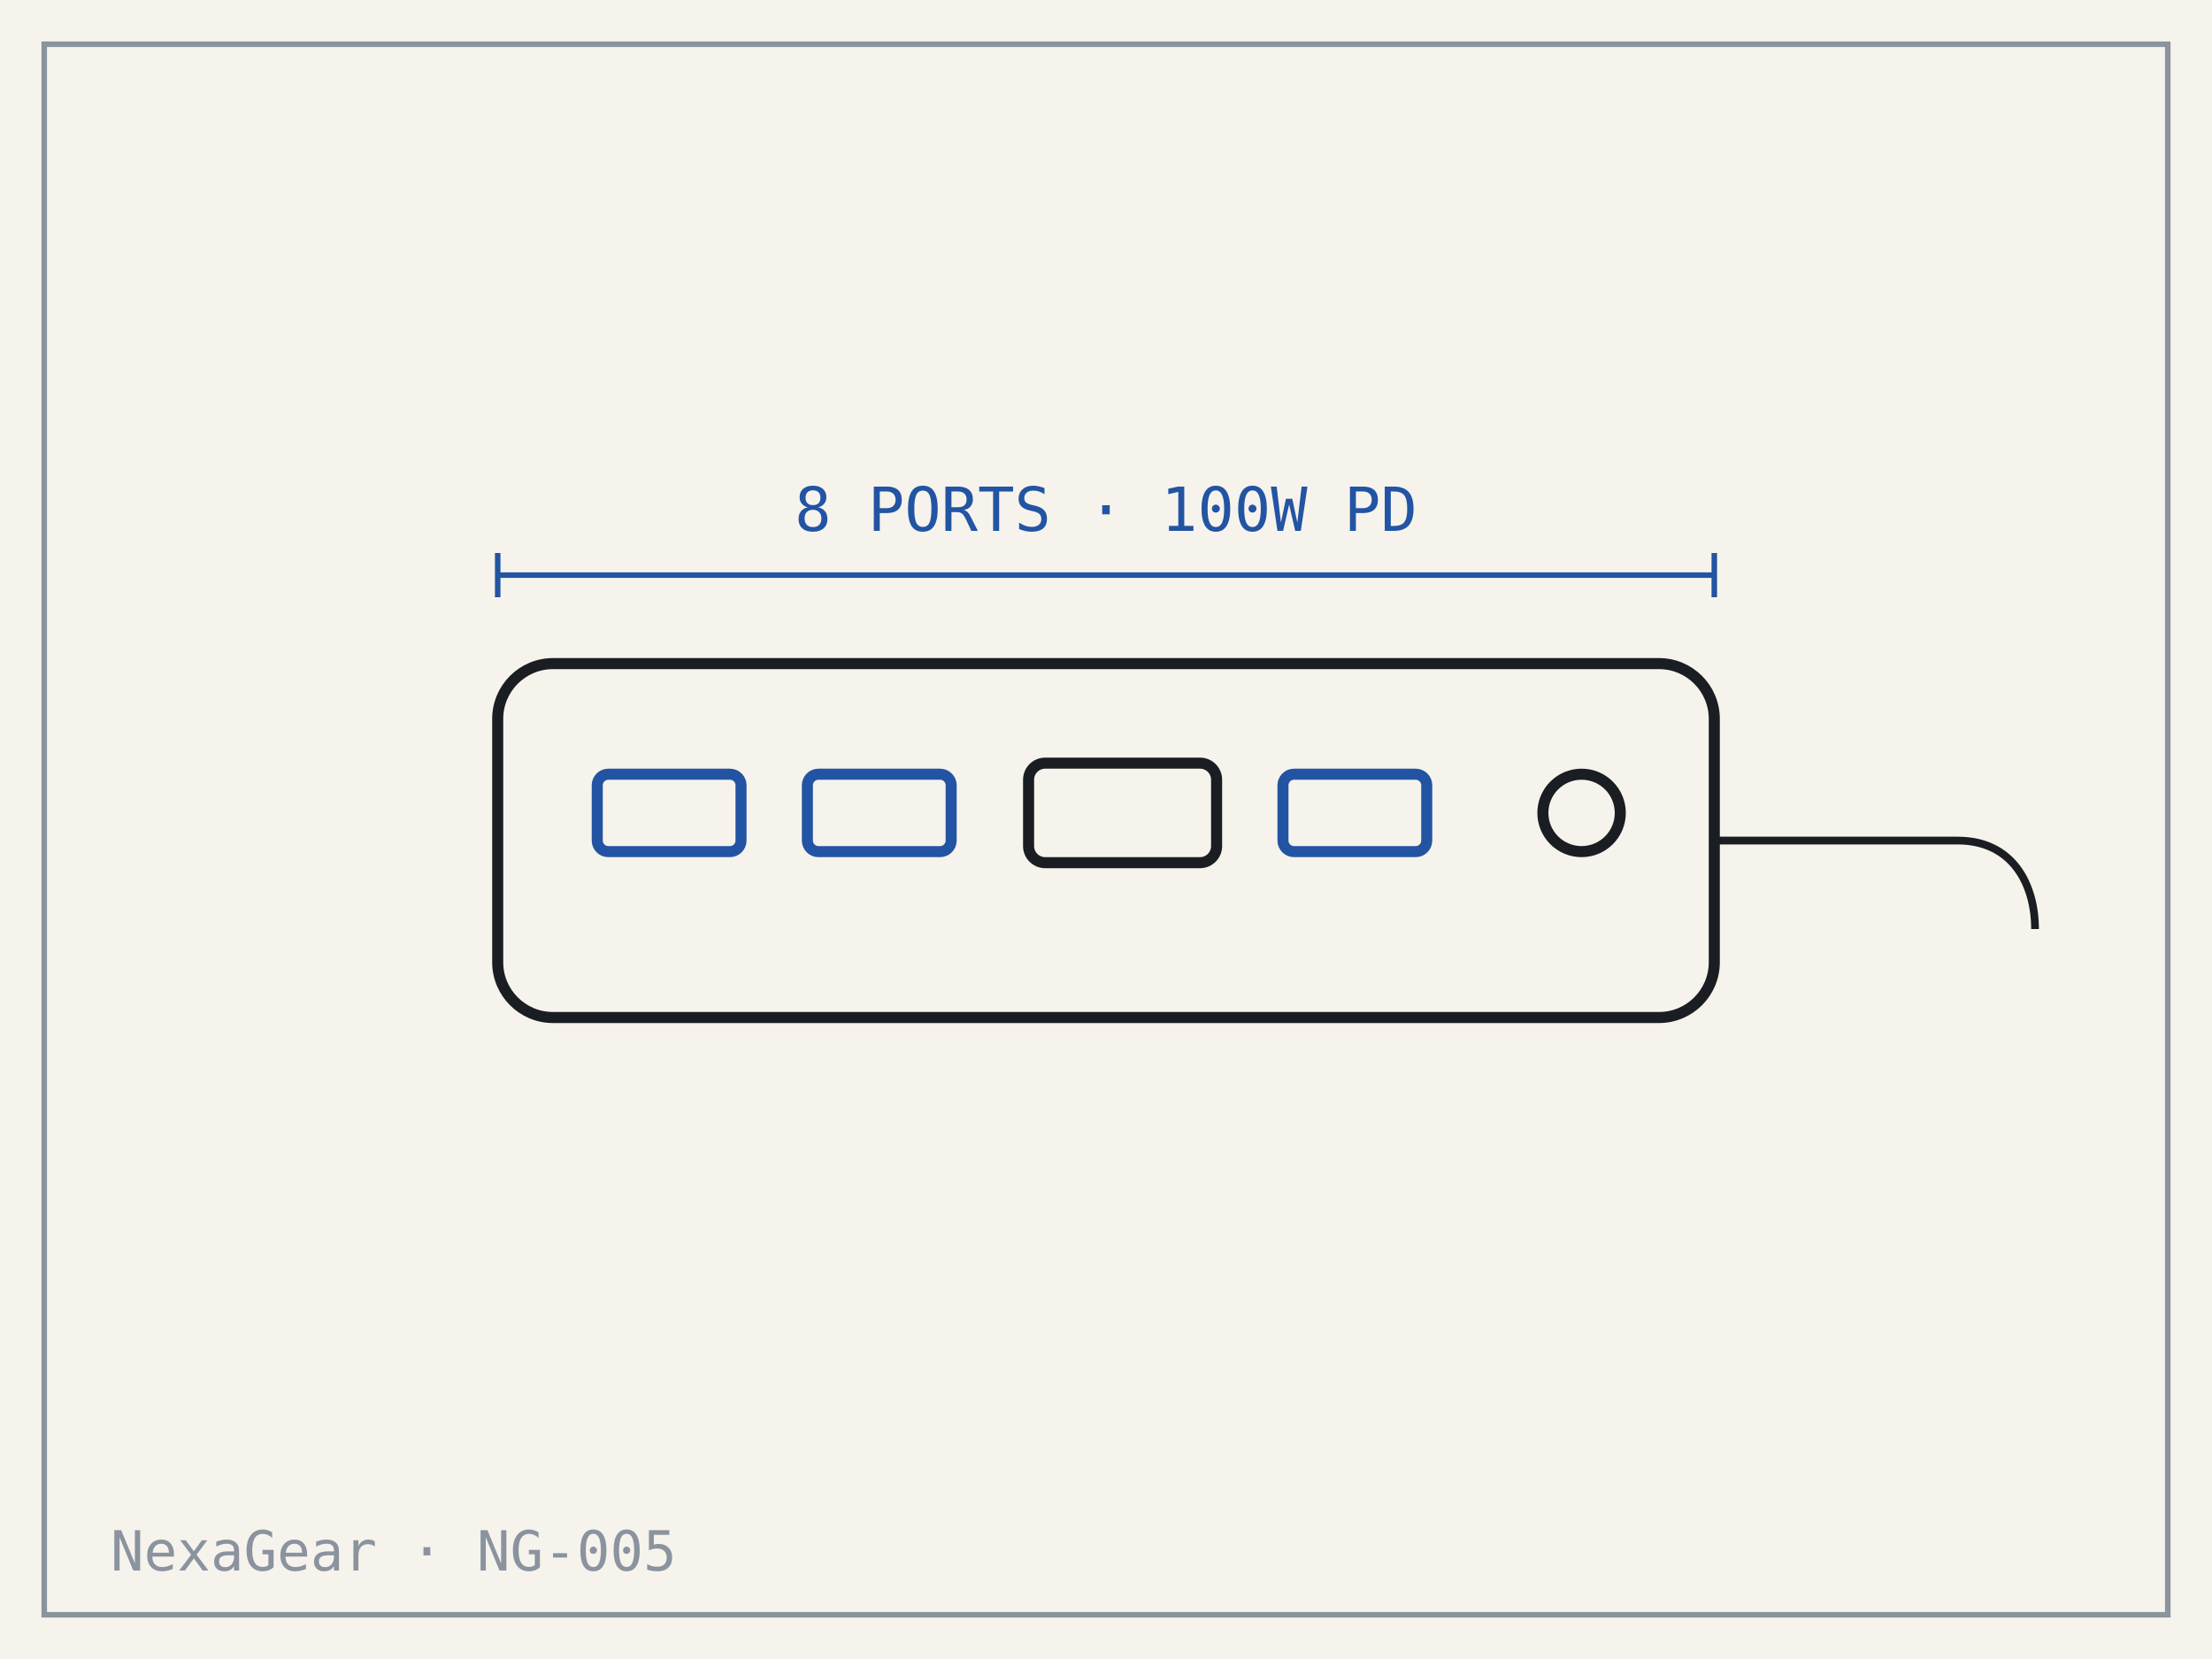
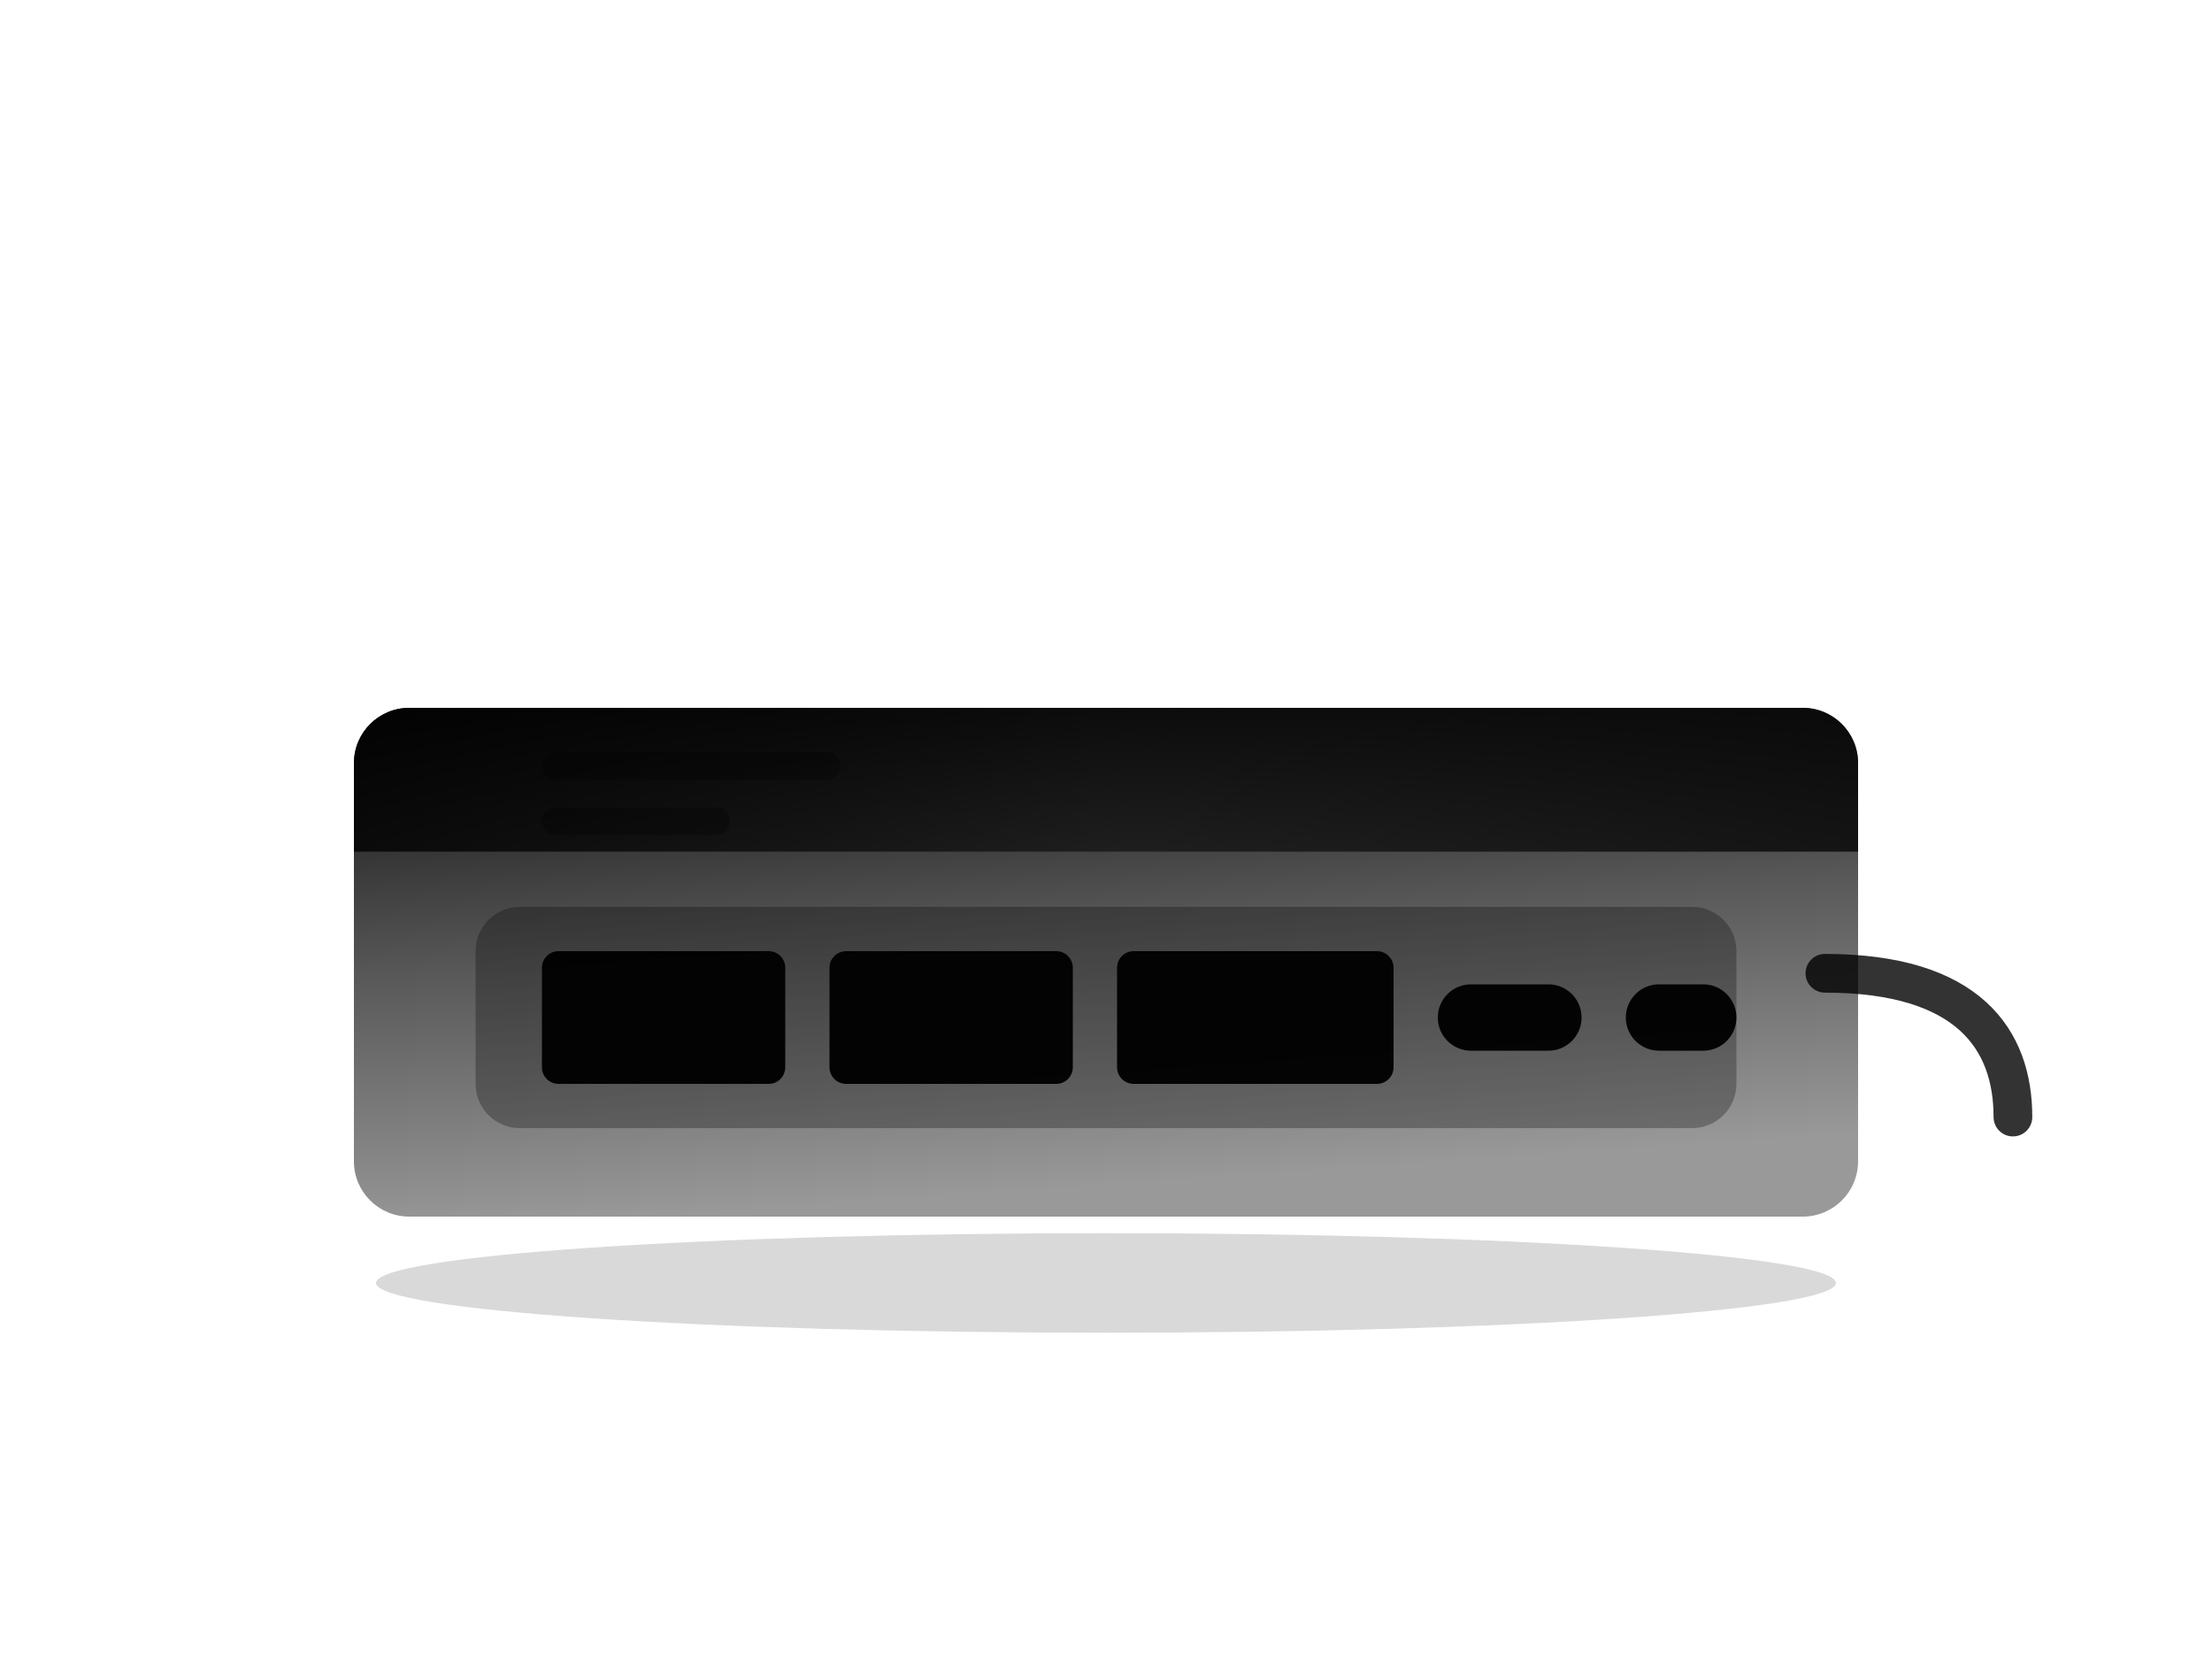
- <svg xmlns="http://www.w3.org/2000/svg" viewBox="0 0 400 300" role="img">
-   <rect width="400" height="300" fill="#F6F3EC" />
-   <rect x="8" y="8" width="384" height="284" fill="none" stroke="#8A939E" stroke-width="1" />
-   <g fill="none" stroke="#1A1D21" stroke-width="2" stroke-linejoin="round">
-     <rect x="90" y="120" width="220" height="64" rx="10" />
-     <rect x="108" y="140" width="26" height="14" rx="2" stroke="#2254A3" />
-     <rect x="146" y="140" width="26" height="14" rx="2" stroke="#2254A3" />
-     <rect x="186" y="138" width="34" height="18" rx="3" />
-     <rect x="232" y="140" width="26" height="14" rx="2" stroke="#2254A3" />
-     <circle cx="286" cy="147" r="7" />
-     <path d="M310 152h44c10 0 14 8 14 16" stroke-width="1.4" />
+ <svg xmlns="http://www.w3.org/2000/svg" viewBox="0 0 400 300">
+   <defs>
+     <linearGradient id="body" x1="0" y1="0" x2="0.2" y2="1">
+       <stop offset="0" stop-color="#000" stop-opacity=".95" />
+       <stop offset=".5" stop-color="#000" stop-opacity=".66" />
+       <stop offset="1" stop-color="#000" stop-opacity=".4" />
+     </linearGradient>
+     <linearGradient id="top" x1="0" y1="0" x2="1" y2="0">
+       <stop offset="0" stop-color="#000" stop-opacity=".8" />
+       <stop offset=".5" stop-color="#000" stop-opacity=".55" />
+       <stop offset="1" stop-color="#000" stop-opacity=".75" />
+     </linearGradient>
+   </defs>
+   <path d="M74 128h252a10 10 0 0 1 10 10v72a10 10 0 0 1-10 10H74a10 10 0 0 1-10-10v-72a10 10 0 0 1 10-10z" fill="url(#body)" />
+   <path d="M74 128h252a10 10 0 0 1 10 10v16H64v-16a10 10 0 0 1 10-10z" fill="url(#top)" />
+   <rect x="86" y="164" width="228" height="40" rx="8" fill="#000" fill-opacity=".28" />
+   <rect x="98" y="172" width="44" height="24" rx="3" fill="#000" fill-opacity=".96" />
+   <rect x="150" y="172" width="44" height="24" rx="3" fill="#000" fill-opacity=".96" />
+   <rect x="202" y="172" width="50" height="24" rx="3" fill="#000" fill-opacity=".96" />
+   <rect x="260" y="178" width="26" height="12" rx="6" fill="#000" fill-opacity=".96" />
+   <rect x="294" y="178" width="20" height="12" rx="6" fill="#000" fill-opacity=".96" />
+   <g fill="#000" fill-opacity=".3">
+     <rect x="98" y="136" width="54" height="5" rx="2.5" />
+     <rect x="98" y="146" width="34" height="5" rx="2.5" />
  </g>
-   <g stroke="#2254A3" stroke-width="1">
-     <path d="M90 104h220" />
-     <path d="M90 100v8M310 100v8" />
-   </g>
-   <text x="200" y="96" text-anchor="middle" font-family="monospace" font-size="11" fill="#2254A3">8 PORTS · 100W PD</text>
-   <text x="20" y="284" font-family="monospace" font-size="10" fill="#8A939E">NexaGear · NG-005</text>
+   <path d="M330 176c26 0 34 12 34 26" stroke="#000" stroke-opacity=".8" stroke-width="7" fill="none" stroke-linecap="round" />
+   <ellipse cx="200" cy="232" rx="132" ry="9" fill="#000" fill-opacity=".15" />
</svg>
